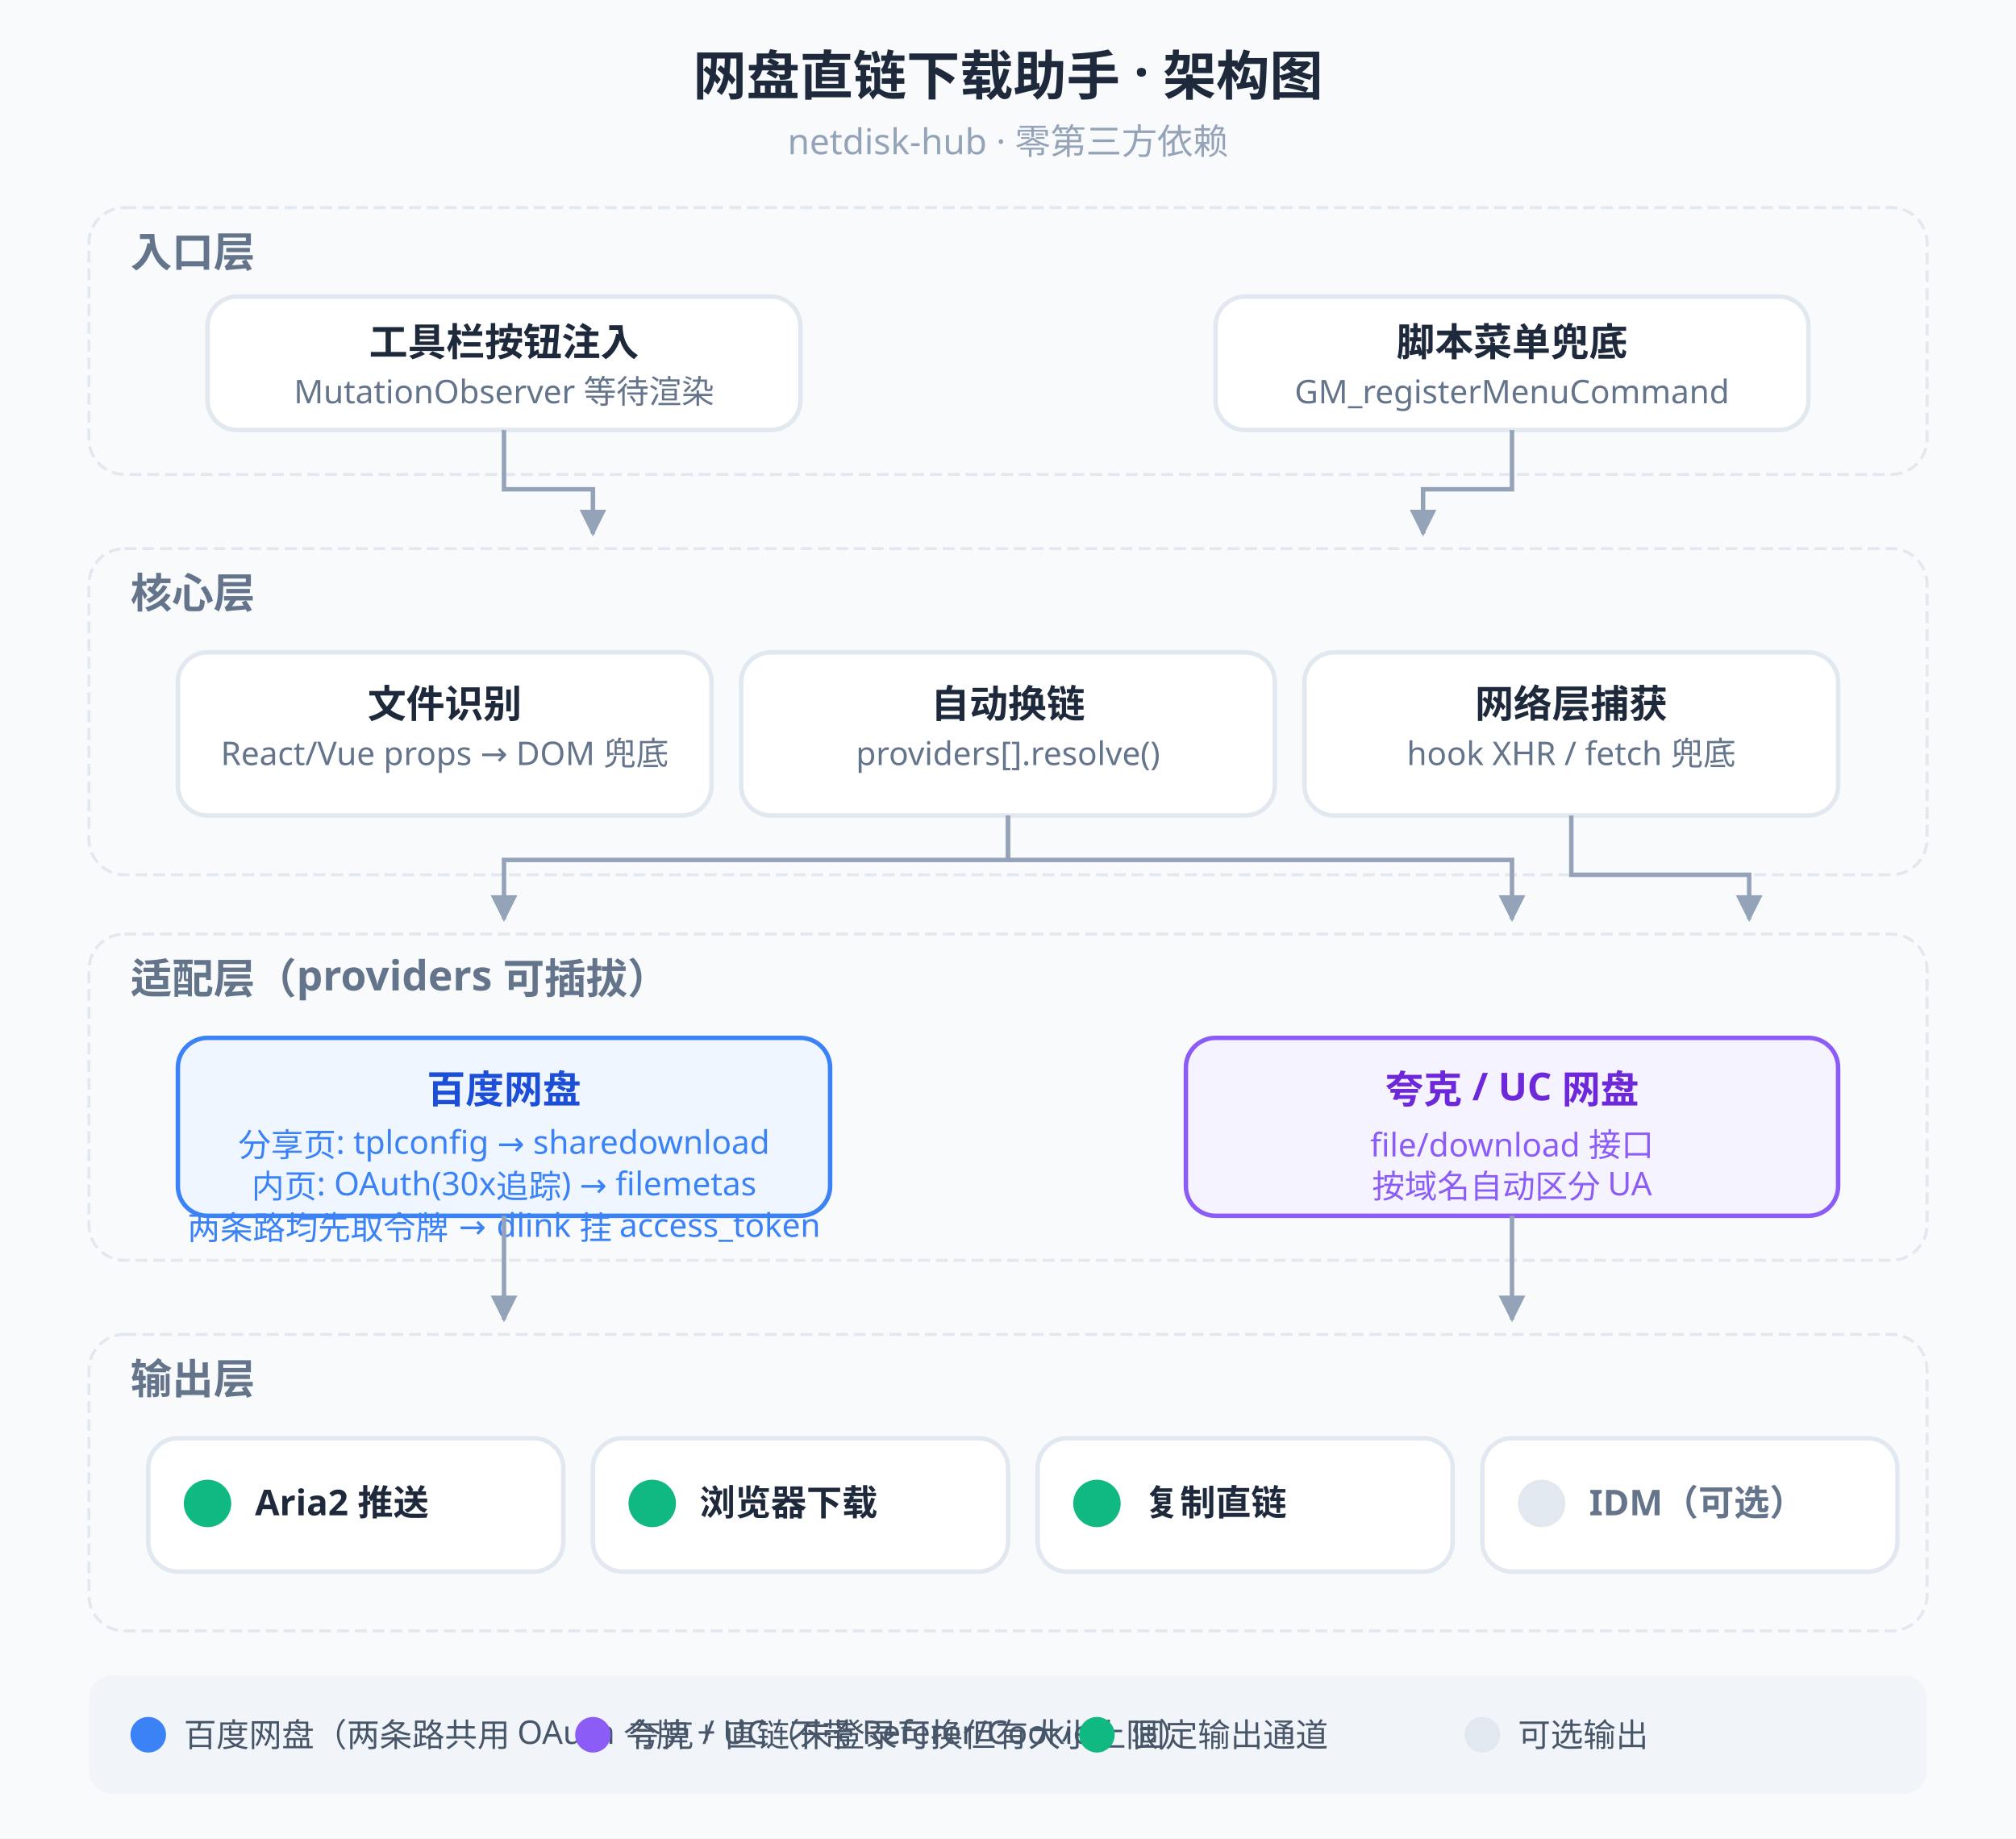
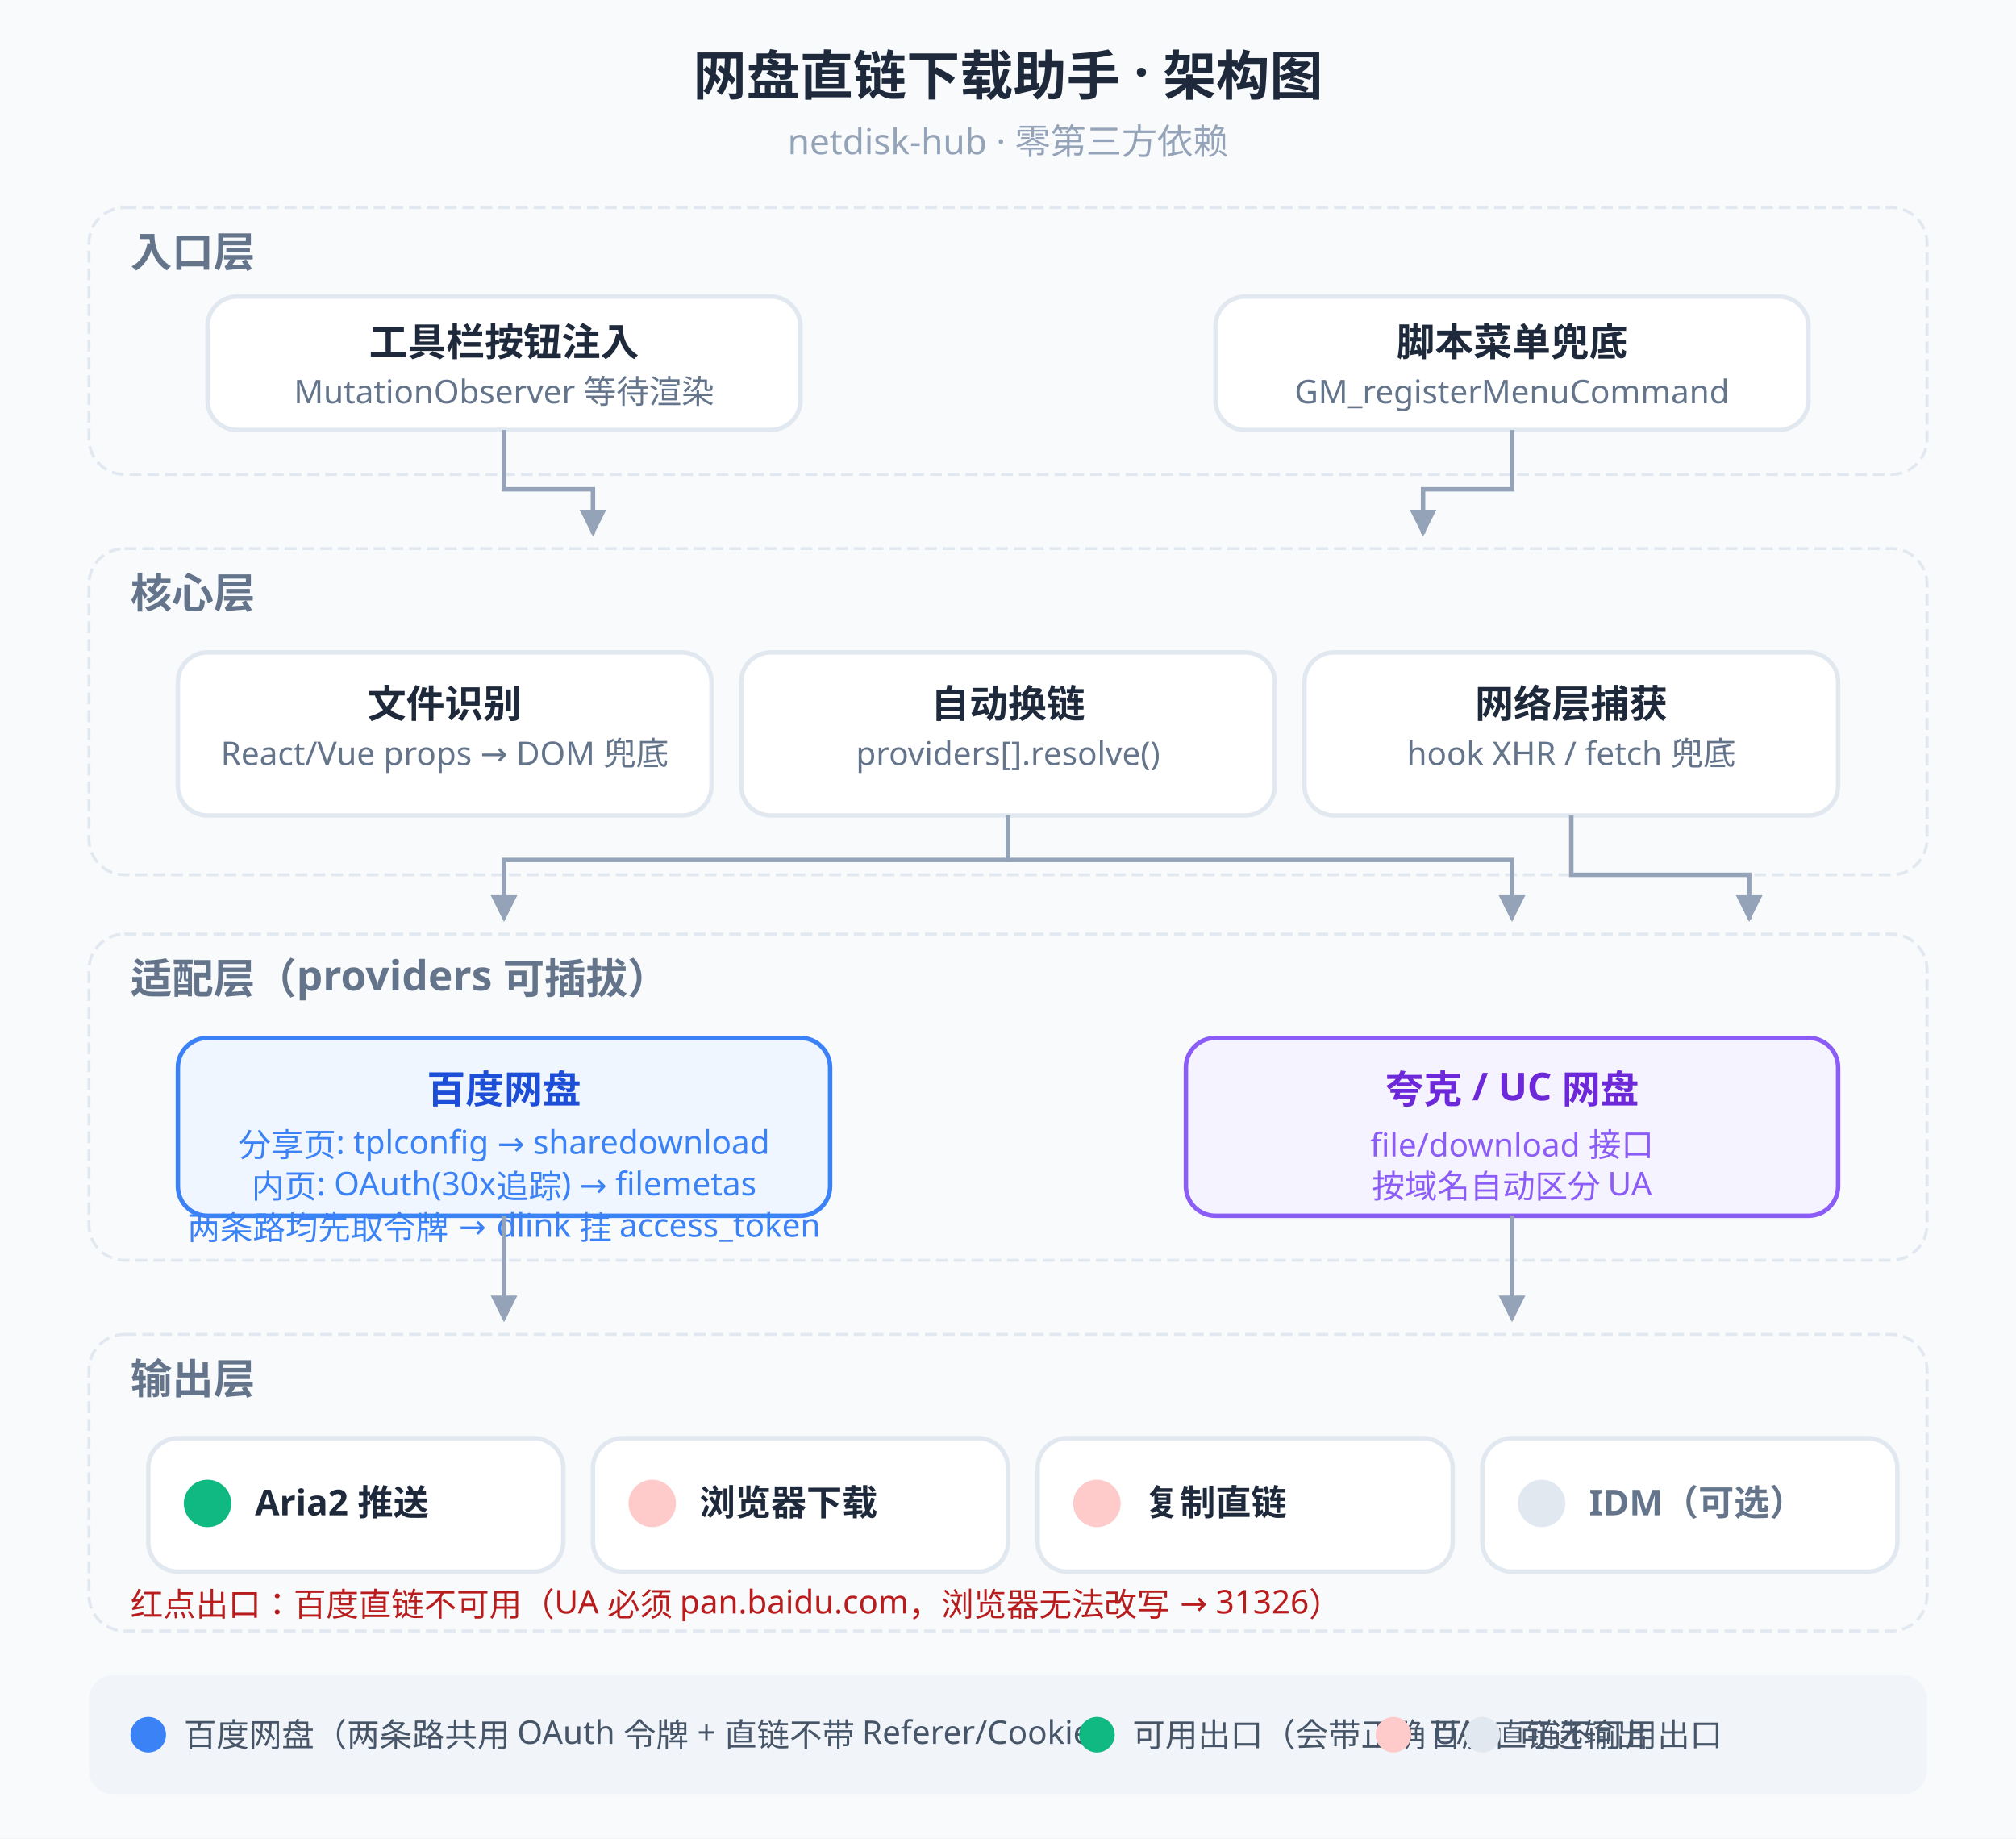
<svg xmlns="http://www.w3.org/2000/svg" viewBox="0 0 680 620">
  <defs>
    <style>
      .bg { fill: #f8fafc; }
      .layer-title { font-family: sans-serif; font-size: 14px; font-weight: 600; fill: #64748b; }
      .node { fill: white; stroke: #e2e8f0; stroke-width: 1.5; rx: 10; ry: 10; }
      .node-title { font-family: sans-serif; font-size: 13px; font-weight: 600; fill: #1e293b; }
      .node-desc { font-family: sans-serif; font-size: 11px; fill: #64748b; }
      .arrow { stroke: #94a3b8; stroke-width: 1.5; fill: none; }
      .arrow-head { fill: #94a3b8; }
      .baidu { fill: #3b82f6; }
      .quark { fill: #8b5cf6; }
      .out { fill: #10b981; }
    </style>
    <marker id="arrow" viewBox="0 0 10 10" refX="9" refY="5" markerWidth="6" markerHeight="6" orient="auto-start-reverse">
      <path d="M 0 0 L 10 5 L 0 10 z" class="arrow-head" />
    </marker>
  </defs>
  <rect width="680" height="620" class="bg" />
  <text x="340" y="32" text-anchor="middle" font-family="sans-serif" font-size="18" font-weight="700" fill="#1e293b">网盘直链下载助手 · 架构图</text>
  <text x="340" y="52" text-anchor="middle" font-family="sans-serif" font-size="12" fill="#94a3b8">netdisk-hub · 零第三方依赖</text>
  <rect x="30" y="70" width="620" height="90" rx="12" fill="none" stroke="#e2e8f0" stroke-dasharray="4 2" />
  <text x="44" y="90" class="layer-title">入口层</text>
  <rect x="70" y="100" width="200" height="45" class="node" />
  <text x="170" y="120" text-anchor="middle" class="node-title">工具栏按钮注入</text>
  <text x="170" y="136" text-anchor="middle" class="node-desc">MutationObserver 等待渲染</text>
  <rect x="410" y="100" width="200" height="45" class="node" />
  <text x="510" y="120" text-anchor="middle" class="node-title">脚本菜单兜底</text>
  <text x="510" y="136" text-anchor="middle" class="node-desc">GM_registerMenuCommand</text>
  <path d="M 170 145 L 170 165 L 200 165 L 200 180" class="arrow" marker-end="url(#arrow)" />
  <path d="M 510 145 L 510 165 L 480 165 L 480 180" class="arrow" marker-end="url(#arrow)" />
  <rect x="30" y="185" width="620" height="110" rx="12" fill="none" stroke="#e2e8f0" stroke-dasharray="4 2" />
  <text x="44" y="205" class="layer-title">核心层</text>
  <rect x="60" y="220" width="180" height="55" class="node" />
  <text x="150" y="242" text-anchor="middle" class="node-title">文件识别</text>
  <text x="150" y="258" text-anchor="middle" class="node-desc">React/Vue props → DOM 兜底</text>
  <rect x="250" y="220" width="180" height="55" class="node" />
  <text x="340" y="242" text-anchor="middle" class="node-title">自动换链</text>
  <text x="340" y="258" text-anchor="middle" class="node-desc">providers[].resolve()</text>
  <rect x="440" y="220" width="180" height="55" class="node" />
  <text x="530" y="242" text-anchor="middle" class="node-title">网络层捕获</text>
  <text x="530" y="258" text-anchor="middle" class="node-desc">hook XHR / fetch 兜底</text>
  <path d="M 340 275 L 340 290 L 170 290 L 170 310" class="arrow" marker-end="url(#arrow)" />
  <path d="M 340 275 L 340 290 L 510 290 L 510 310" class="arrow" marker-end="url(#arrow)" />
  <path d="M 530 275 L 530 295 L 590 295 L 590 310" class="arrow" marker-end="url(#arrow)" />
  <rect x="30" y="315" width="620" height="110" rx="12" fill="none" stroke="#e2e8f0" stroke-dasharray="4 2" />
  <text x="44" y="335" class="layer-title">适配层（providers 可插拔）</text>
  <rect x="60" y="350" width="220" height="60" rx="10" fill="#eff6ff" stroke="#3b82f6" stroke-width="1.5" />
  <text x="170" y="372" text-anchor="middle" font-family="sans-serif" font-size="13" font-weight="600" fill="#1d4ed8">百度网盘</text>
  <text x="170" y="390" text-anchor="middle" font-family="sans-serif" font-size="11" fill="#3b82f6">分享页: tplconfig → sharedownload</text>
  <text x="170" y="404" text-anchor="middle" font-family="sans-serif" font-size="11" fill="#3b82f6">内页: OAuth(30x追踪) → filemetas</text>
  <text x="170" y="418" text-anchor="middle" font-family="sans-serif" font-size="11" fill="#3b82f6">两条路均先取令牌 → dlink 挂 access_token</text>
  <rect x="400" y="350" width="220" height="60" rx="10" fill="#f5f3ff" stroke="#8b5cf6" stroke-width="1.5" />
  <text x="510" y="372" text-anchor="middle" font-family="sans-serif" font-size="13" font-weight="600" fill="#6d28d9">夸克 / UC 网盘</text>
  <text x="510" y="390" text-anchor="middle" font-family="sans-serif" font-size="11" fill="#8b5cf6">file/download 接口</text>
  <text x="510" y="404" text-anchor="middle" font-family="sans-serif" font-size="11" fill="#8b5cf6">按域名自动区分 UA</text>
  <path d="M 170 410 L 170 430 L 170 445" class="arrow" marker-end="url(#arrow)" />
  <path d="M 510 410 L 510 430 L 510 445" class="arrow" marker-end="url(#arrow)" />
  <rect x="30" y="450" width="620" height="100" rx="12" fill="none" stroke="#e2e8f0" stroke-dasharray="4 2" />
  <text x="44" y="470" class="layer-title">输出层</text>
  <rect x="50" y="485" width="140" height="45" class="node" />
  <circle cx="70" cy="507" r="8" class="out" />
  <text x="86" y="511" font-family="sans-serif" font-size="12" font-weight="600" fill="#1e293b">Aria2 推送</text>
  <rect x="200" y="485" width="140" height="45" class="node" />
-   <circle cx="220" cy="507" r="8" class="out" />
+   <circle cx="220" cy="507" r="8" fill="#fecaca" />
  <text x="236" y="511" font-family="sans-serif" font-size="12" font-weight="600" fill="#1e293b">浏览器下载</text>
  <rect x="350" y="485" width="140" height="45" class="node" />
-   <circle cx="370" cy="507" r="8" class="out" />
+   <circle cx="370" cy="507" r="8" fill="#fecaca" />
  <text x="386" y="511" font-family="sans-serif" font-size="12" font-weight="600" fill="#1e293b">复制直链</text>
  <rect x="500" y="485" width="140" height="45" class="node" />
  <circle cx="520" cy="507" r="8" fill="#e2e8f0" />
  <text x="536" y="511" font-family="sans-serif" font-size="12" font-weight="600" fill="#64748b">IDM（可选）</text>
+   <text x="44" y="545" font-family="sans-serif" font-size="11" fill="#b91c1c">红点出口：百度直链不可用（UA 必须 pan.baidu.com，浏览器无法改写 → 31326）</text>
  <rect x="30" y="565" width="620" height="40" rx="8" fill="#f1f5f9" />
  <circle cx="50" cy="585" r="6" class="baidu" />
  <text x="62" y="589" font-family="sans-serif" font-size="11" fill="#475569">百度网盘（两条路共用 OAuth 令牌 + 直链不带 Referer/Cookie）</text>
-   <circle cx="200" cy="585" r="6" class="quark" />
-   <text x="212" y="589" font-family="sans-serif" font-size="11" fill="#475569">夸克 / UC（未登录可换但有大小上限）</text>
  <circle cx="370" cy="585" r="6" class="out" />
-   <text x="382" y="589" font-family="sans-serif" font-size="11" fill="#475569">固定输出通道</text>
+   <text x="382" y="589" font-family="sans-serif" font-size="11" fill="#475569">可用出口（会带正确 UA）</text>
+   <circle cx="470" cy="585" r="6" fill="#fecaca" />
+   <text x="482" y="589" font-family="sans-serif" font-size="11" fill="#475569">百度直链不可用出口</text>
  <circle cx="500" cy="585" r="6" fill="#e2e8f0" />
  <text x="512" y="589" font-family="sans-serif" font-size="11" fill="#475569">可选输出</text>
</svg>
